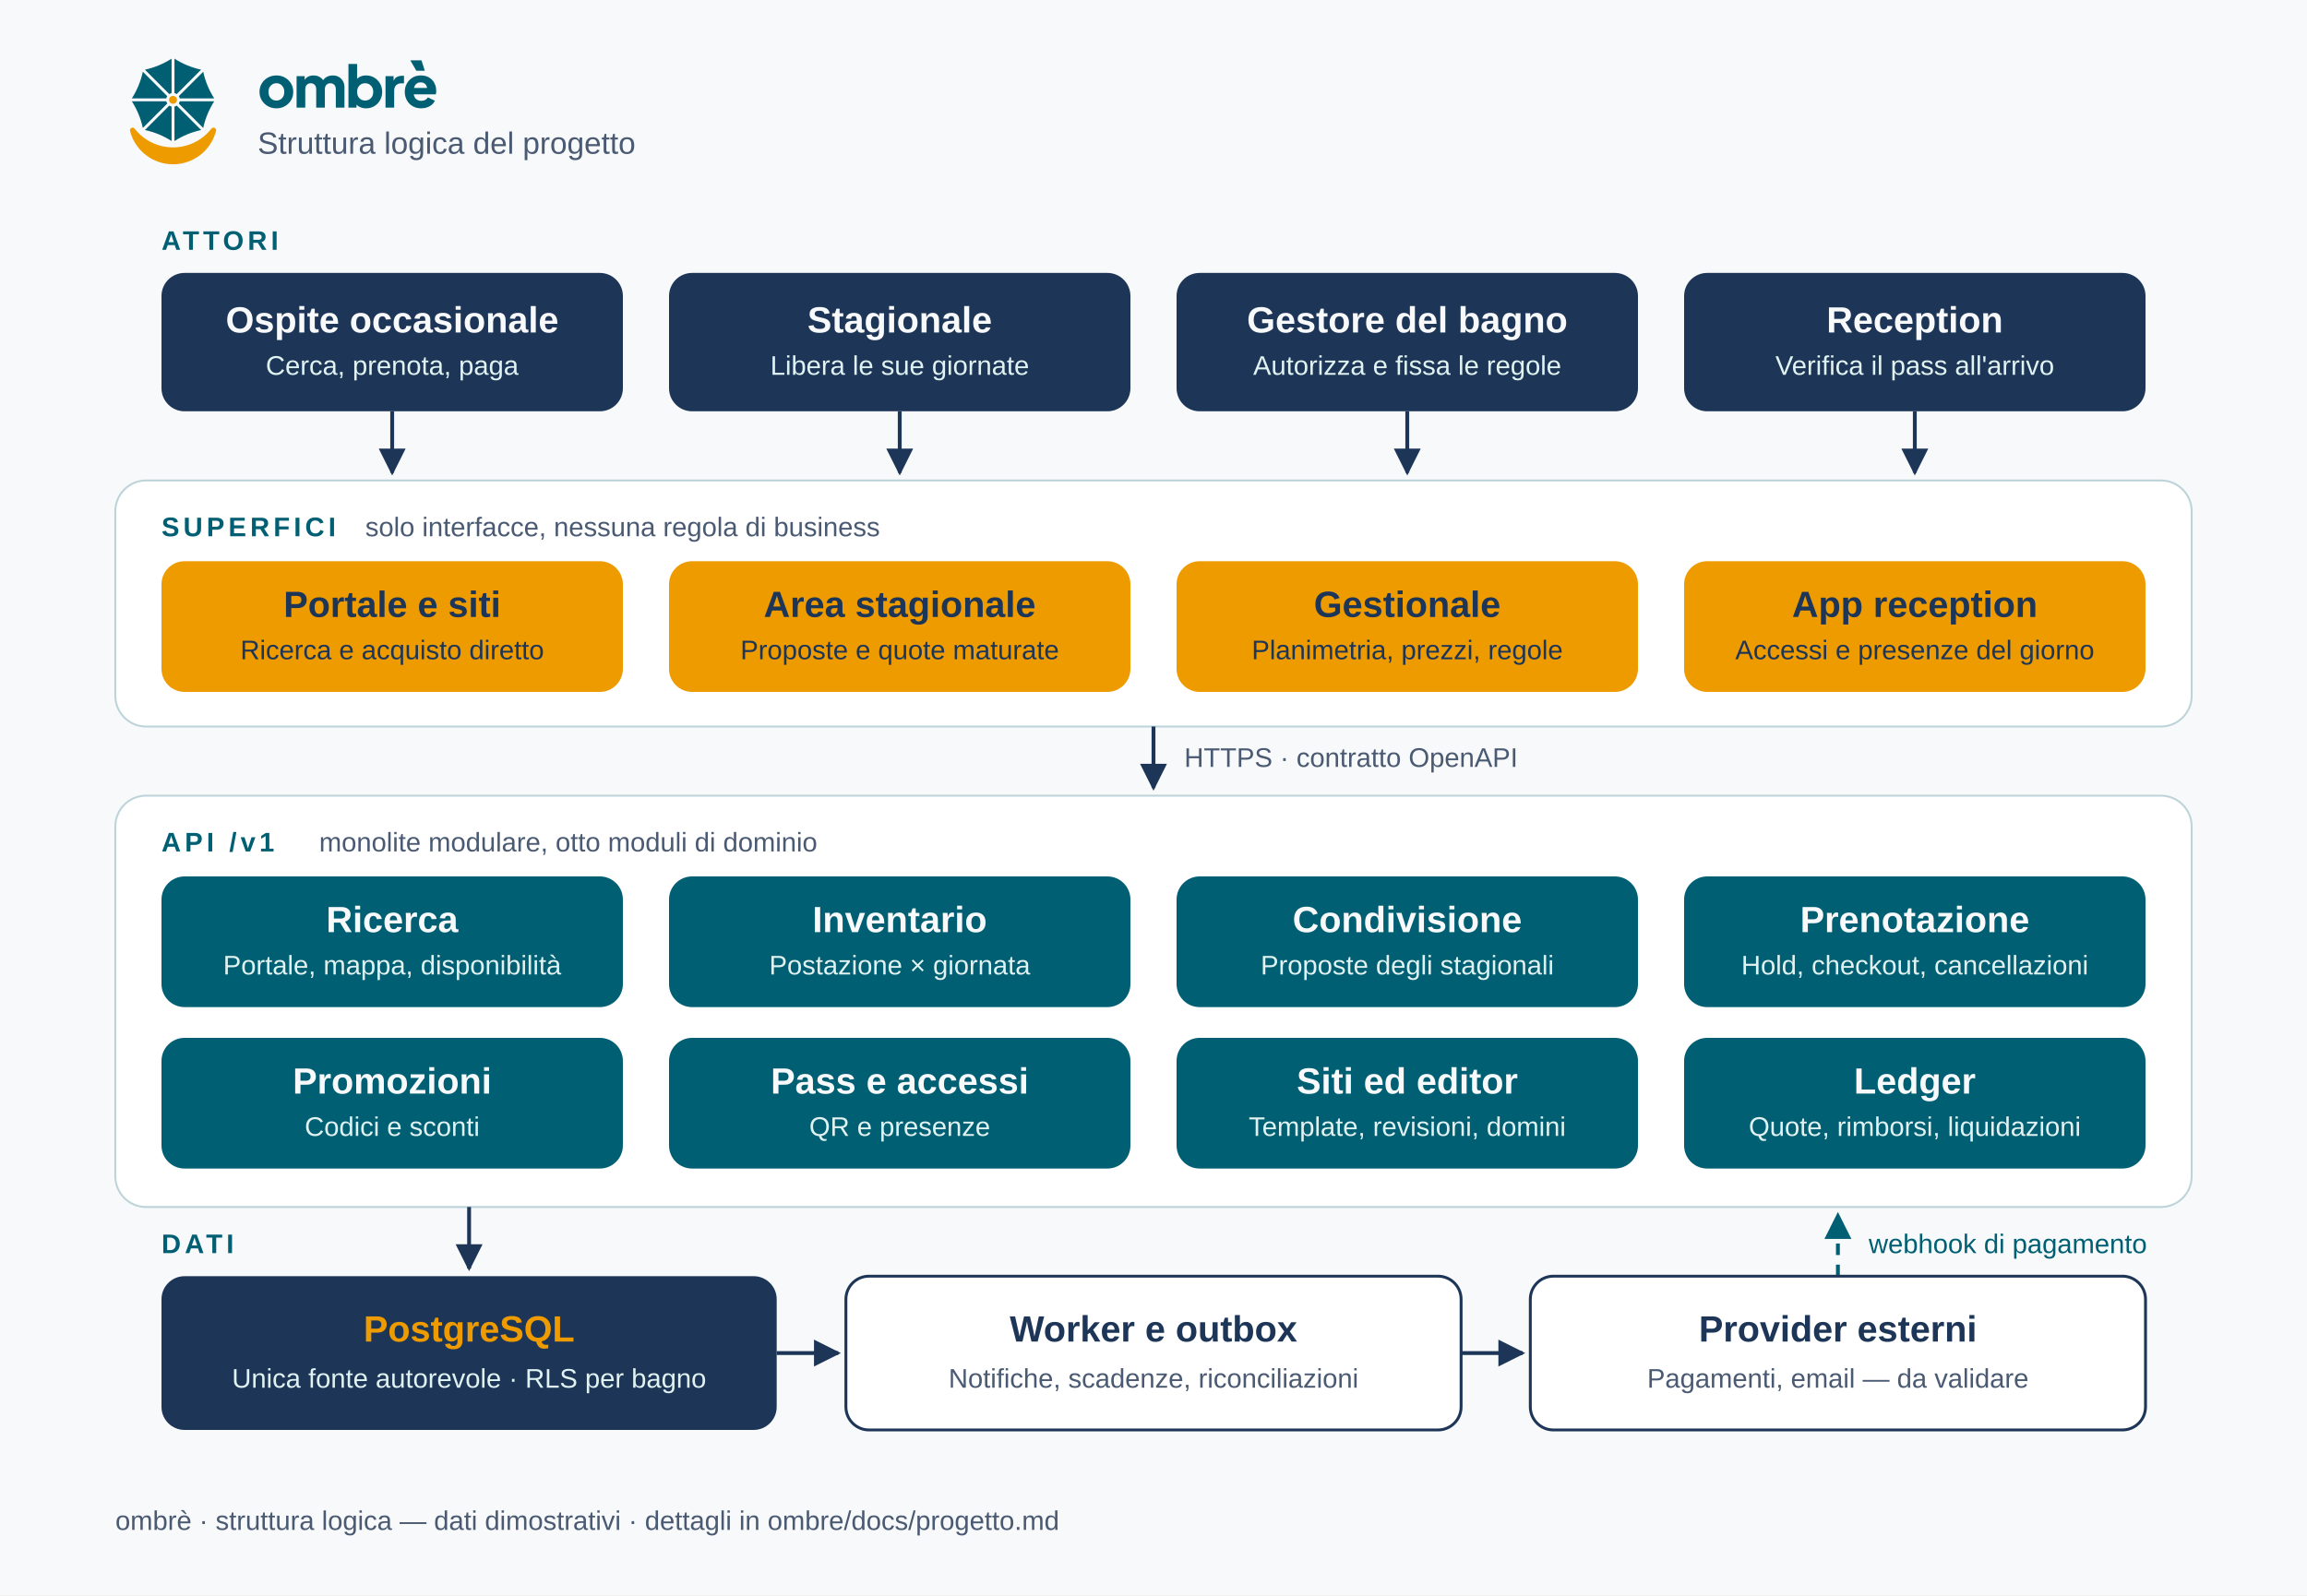
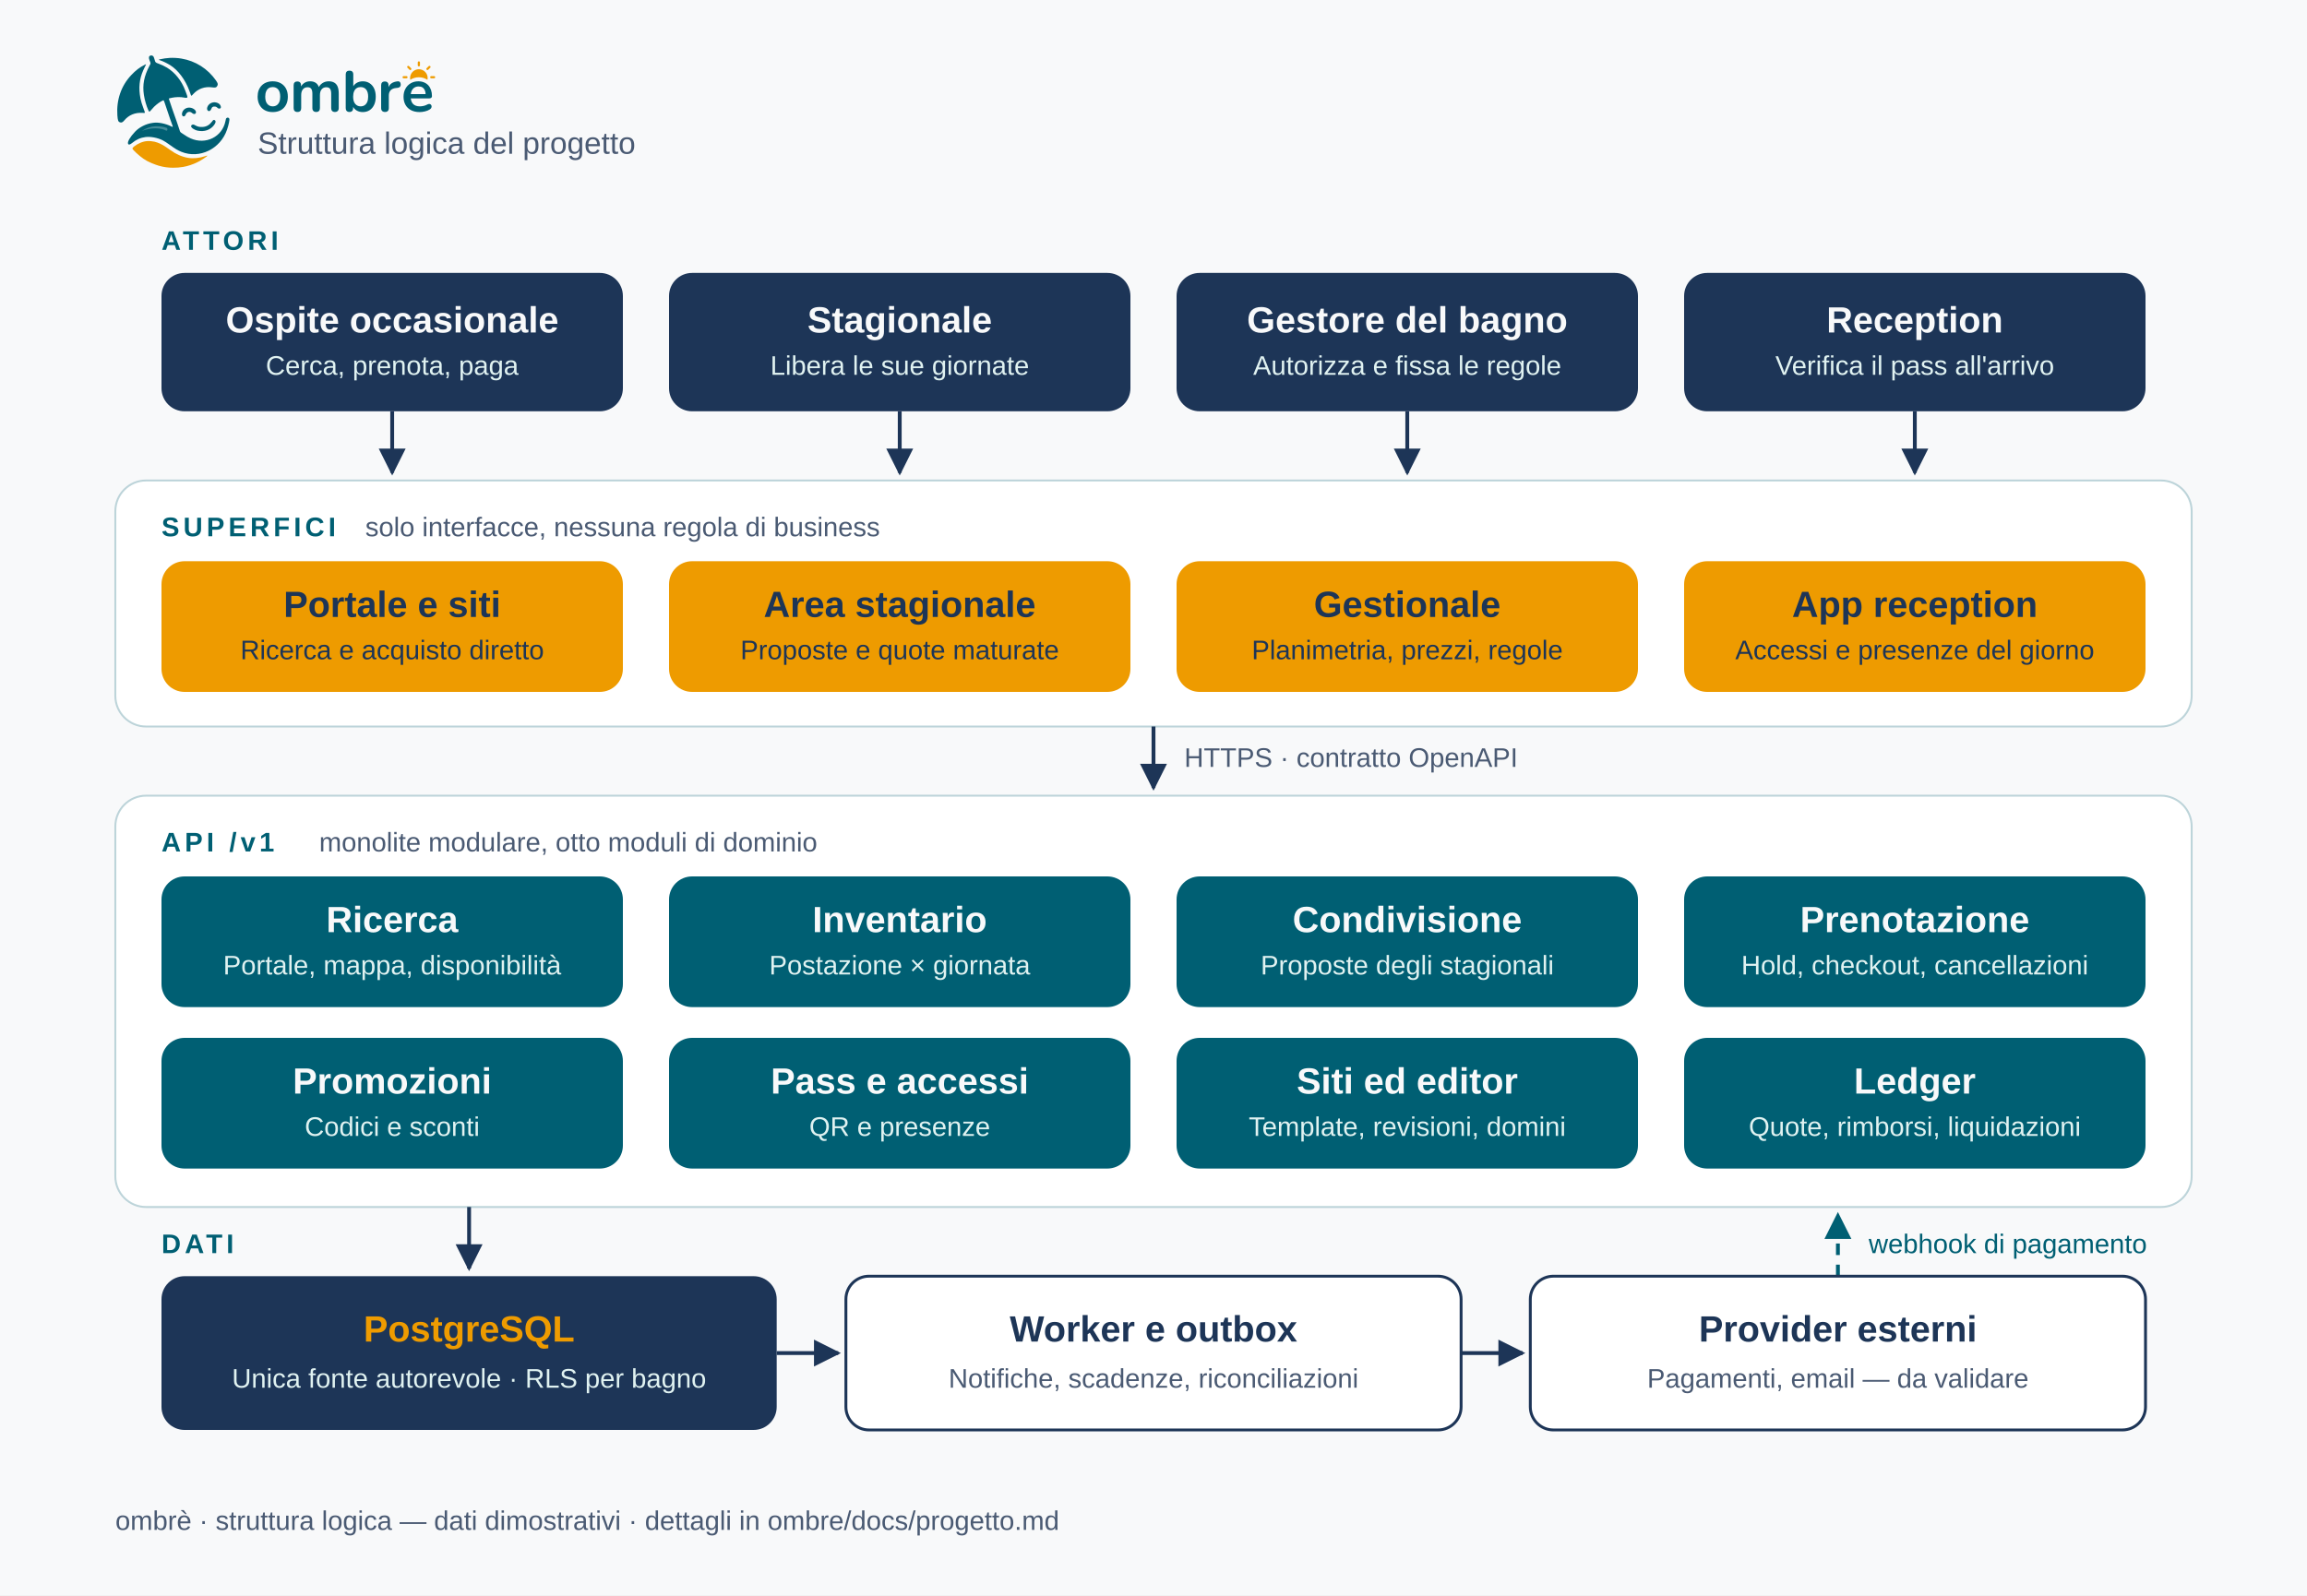
<svg xmlns="http://www.w3.org/2000/svg" viewBox="0 0 1200 830" width="1200" height="830" role="img" font-family="'Plus Jakarta Sans', 'Liberation Sans', Arial, Helvetica, sans-serif">
  <defs>
    <marker id="freccia" viewBox="0 0 10 10" refX="9" refY="5" markerWidth="7" markerHeight="7" orient="auto">
      <path d="M0 0L10 5L0 10z" fill="#1D3557" />
    </marker>
    <marker id="freccia-mare" viewBox="0 0 10 10" refX="9" refY="5" markerWidth="7" markerHeight="7" orient="auto">
      <path d="M0 0L10 5L0 10z" fill="#005F73" />
    </marker>
  </defs>
  <rect width="1200" height="830" fill="#F8F9FA" />
  <g transform="translate(60 28) scale(0.25)">
-     <path fill="#005f73" d="M134 98.8L205.7 98.8Q189.3 124.5 182.8 154.3L132 103.5A14.3 14.3 0 0 0 134 98.8zM127.7 107.8L178.5 158.6Q148.7 165.1 123 181.5L123 109.8A14.3 14.3 0 0 0 127.7 107.8zM117 109.8L117 181.5Q91.3 165.1 61.5 158.6L112.3 107.8A14.3 14.3 0 0 0 117 109.8zM108 103.5L57.2 154.3Q50.7 124.5 34.3 98.8L106 98.8A14.3 14.3 0 0 0 108 103.5zM106 92.8L34.3 92.8Q50.7 67.1 57.2 37.3L108 88.1A14.3 14.3 0 0 0 106 92.8zM112.3 83.8L61.5 33Q91.3 26.5 117 10.1L117 81.8A14.3 14.3 0 0 0 112.3 83.8zM123 81.8L123 10.1Q148.7 26.5 178.5 33L127.7 83.8A14.3 14.3 0 0 0 123 81.8zM132 88.1L182.8 37.3Q189.3 67.1 205.7 92.8L134 92.8A14.3 14.3 0 0 0 132 88.1z" />
-     <circle cx="120" cy="95.8" r="8.2" fill="#ee9b00" />
-     <path fill="#ee9b00" d="M30.5 160.5A92.4 92.4 0 0 0 209.5 160.5A5.5 5.5 0 0 0 199.8 155.8A101.2 101.2 0 0 1 40.2 155.8A5.5 5.5 0 0 0 30.5 160.5z" />
+     <path fill="#005f73" d="M73.6 3.5c-3.9 1-4.7 4.1-2.7 9.4 3 7.7 3 6.6.3 11.6-11.6 22.2-15 39.8-11.8 61.1 1.6 10.4 5.3 23.3 9.1 31.5 1.9 4.1 2.2 4.2 4.9 1.1 4.1-4.8 5.3-6.1 7.3-8.1 6-5.8 12.9-10.7 18.2-13 1.9-.9 1.5-1.8 6.5 13.1 8.7 26 10.3 30.6 12.7 37 2.1 5.7 2.1 5.7-2.4 3.5-11.6-5.6-26-8.5-36.1-7.2-.8.2-2 .3-2.7.4-12.9 1.7-26.9 8.7-35.8 18.1-10.2 10.7-16.3 21.1-14.7 25.1 1.1 2.7 3.9 2.2 8.3-1.4 8.5-7.1 17.4-11.1 28.1-12.5 10.6-1.3 25.6 1.5 36.1 7 3.9 2.1 7.7 4.5 14.5 9.4 11.7 8.5 16.4 11.2 24.1 14.4 37.8 15.2 81.2-6 94.9-46.2 3.5-10.4 5.6-20.5 4.7-22.8-.9-2.3-4-3-5.8-1.3-1.1 1-1.3 1.5-2.2 6.3-6.6 32.9-41.1 50-72.7 35.9-4.8-2.1-7.8-3.9-16.5-9.7-5.5-3.8-4.8-2.8-6.7-8.8-1.9-5.7-4-11.9-5.9-17.5-.9-2.4-2.8-7.8-4.3-12.2-1.5-4.3-3.6-10.3-4.7-13.3-3.7-10.6-7-20.4-7-20.9 0-.6 1.3-1.1 4.5-1.6 .5-.1 1.5-.3 2.1-.5 7.6-1.6 17.6-1.8 24.7-.4 5.2 1.1 7.4.7 7.4-1.2 0-.8-1.1-4.3-2.5-7.9-.6-1.5-1.5-3.9-2.1-5.5-7.4-20.1-21-37.2-37.7-47.5-5.2-3.2-12.5-6.6-18-8.5-5.8-2-6.4-2.5-7.6-6.8-.9-3.2-2-6.7-2.6-7.6-1.1-1.9-3.8-3.1-5.9-2.5zM113.1 8.5c-6.1.3-13.8 1.4-19.7 2.8-4 1-4 1 .2 2.4 6 2 13.8 5.8 20.6 10 16.4 10.2 31.6 30.6 39.9 53.5 3.3 9.3 3.4 9.6 3.9 9.8 .7.4 1.3-.1 3.9-3.1 10-11.2 24.3-16.3 39.3-14.1 6.8 1.1 9.4.3 11.1-3.5 1.5-3.1.9-5.2-3-10.9-17.2-24.5-42.5-40.6-71.9-45.5-7.2-1.3-17.1-1.8-24.3-1.4zM61.4 22.7c-10.3 5.1-19.2 11.8-28.5 21.8-20.8 22.1-30.9 51.5-28.7 83.4 .8 11.1 1.7 13.5 5.7 14.8 3 1 5.4-.2 8.7-4.1 9.3-11.3 22.5-16.7 38.1-15.7 5.9.4 5.7 1.1 2.3-8-3.8-10.1-5.5-15.9-6.8-22.2-4.1-21.7-2.3-40 5.8-58.3 1.7-3.8 3.8-8.1 4.8-10.1 1.6-3 1.5-3.1-1.4-1.6zM203.7 101c-5.8.9-10.5 4.7-12.3 9.8-2.8 8 5.1 12.1 8.1 4.1 1.1-2.9 1.5-3.5 3.5-4.6 1-.5 1-.5 3.1-.5 2.9 0 4 .4 6.4 2.6 1.6 1.5 2.9 1.9 5.1 1.4 3.5-.7 2.1-6.9-2.1-10-3-2.2-8-3.4-11.8-2.8zM151.8 112c-7.3 1-12.6 6.2-13.2 13-.4 5.8 5.4 7.3 7.5 2 2.6-6.5 8.8-8.2 13.7-3.7 3.4 3.1 7.7 2.3 8-1.4 .4-5.4-8.4-10.8-16-9.9zM204 137.8c-.6.3-1.4 1.2-2.9 3.3-5.4 7.1-11.6 10.7-19.5 11.1-6.2.4-10.1-.4-15.1-3.2-3.4-1.8-3.3-1.8-4.6-1.8-2.2 0-4.2 1.4-4.3 3.3-.3 3.2 6.8 8.1 14 9.5 13.5 2.7 26-1.5 33.5-11.4 3.2-4.3 4.1-7 3-9.2-.7-1.4-2.7-2.2-4.1-1.6z" />
+     <path fill="#ee9b00" d="M66.5 181.6c-9.2.6-19.2 4.7-28 11.6-1.4 1.2-2.9 3.1-2.9 4 0 2.3 14.5 15.6 23.2 21.4 6.4 4.2 8.4 5.2 16.5 8.8 4.4 1.9 13.2 5.1 15.4 5.6 .3 0 1.3.3 2.1.5 7.2 2.2 17.9 3.6 27.2 3.6 7.8 0 13.8-.5 21.1-1.7 3.6-.5 11.3-2.5 15.2-3.9 4.6-1.5 10.2-3.8 12.1-4.8 .7-.4 1.6-.8 2.1-1 5.4-2.2 21.9-13 21-13.8-.2-.2-2 .2-4.9 1.2-11.8 4-24.8 5.2-35.5 3.4-12.6-2.2-24.9-7.6-36.6-16.1-1.8-1.3-3.4-2.4-9-6.3-8.5-5.8-15.6-9.1-24-11.2-4.2-1-10.8-1.6-15-1.3z" />
+     <path fill="#e0f2f1" fill-opacity=".3" d="M55.2 160.4c9.2-5.9 18.5-9.3 28.1-9.6 9.7-.3 18 1.1 23.2 3.2 2.7 1.1 2.5 5.6-.2 6.1-5.3-3-13.3-5-23-5-9.6 0-18.9 2-28.1 5.3z" />
  </g>
-   <path fill="#005F73" transform="translate(85.07 26.38) scale(0.17857)" d="M328.8 167.9Q315.2 167.9 304 161.7Q292.8 155.4 286.2 144.6Q279.5 133.8 279.5 120Q279.5 106.1 286.2 95.3Q292.8 84.6 304 78.3Q315.2 72.1 328.8 72.1Q342.4 72.1 353.5 78.3Q364.6 84.6 371.2 95.3Q377.8 106.1 377.8 120Q377.8 133.8 371.2 144.6Q364.6 155.4 353.5 161.7Q342.4 167.9 328.8 167.9zM328.8 145.2Q335.7 145.2 340.8 142Q345.9 138.8 348.8 133.1Q351.8 127.4 351.8 120Q351.8 112.6 348.8 107Q345.9 101.4 340.8 98.1Q335.7 94.8 328.8 94.8Q321.9 94.8 316.7 98.1Q311.5 101.4 308.5 107Q305.6 112.6 305.6 120Q305.6 127.4 308.5 133.1Q311.5 138.8 316.7 142Q321.9 145.2 328.8 145.2zM387.6 165.9V74.1H411.1V96.5L408.6 92.8Q410.6 82.2 418.3 77.2Q426 72.1 436.8 72.1Q448.2 72.1 456.9 77.9Q465.5 83.7 467.7 93.5L460.5 94.1Q465 82.9 473.4 77.5Q481.8 72.1 493.1 72.1Q503 72.1 510.6 76.5Q518.3 80.9 522.6 88.7Q527 96.5 527 106.9V165.9H501.8V112.3Q501.8 106.9 499.9 103Q497.9 99.2 494.4 97Q490.9 94.8 485.8 94.8Q481 94.8 477.4 97Q473.8 99.2 471.8 103Q469.9 106.9 469.9 112.3V165.9H444.7V112.3Q444.7 106.9 442.8 103Q440.8 99.2 437.3 97Q433.8 94.8 428.7 94.8Q423.9 94.8 420.2 97Q416.6 99.2 414.7 103Q412.8 106.9 412.8 112.3V165.9zM590 167.9Q580.6 167.9 572.6 164.4Q564.6 161 559.8 154.3L562.1 149.1V165.9H538.6V38.7H563.8V91.6L559.9 86.6Q564.5 79.7 572.3 75.9Q580.1 72.1 590.2 72.1Q603.3 72.1 613.9 78.5Q624.4 84.9 630.7 95.7Q636.9 106.6 636.9 120Q636.9 133.3 630.7 144.2Q624.6 155.1 614 161.5Q603.4 167.9 590 167.9zM587 145.2Q594 145.2 599.4 142Q604.8 138.8 607.8 133.1Q610.8 127.4 610.8 120Q610.8 112.6 607.8 107Q604.8 101.4 599.4 98.1Q594 94.8 587 94.8Q580.3 94.8 575 98Q569.7 101.2 566.7 106.9Q563.8 112.6 563.8 120Q563.8 127.4 566.7 133.1Q569.7 138.8 575 142Q580.3 145.2 587 145.2zM646.6 165.9V74.1H670.1V96.1L668.5 93Q671.5 81.4 678.5 77.2Q685.4 73.1 695 73.1H700.4V95H692.5Q683.2 95 677.5 100.6Q671.8 106.2 671.8 116.5V165.9zM750.6 167.9Q736 167.9 725.2 161.4Q714.5 154.9 708.6 144Q702.7 133.1 702.7 119.8Q702.7 106.1 708.9 95.3Q715 84.6 725.4 78.3Q735.8 72.1 748.9 72.1Q759.9 72.1 768.3 75.6Q776.7 79 782.5 85.2Q788.2 91.4 791.3 99.6Q794.3 107.7 794.3 117.3Q794.3 120 794 122.6Q793.8 125.2 793.1 127.1H724.4V108.6H778.8L766.9 117.3Q768.6 110.1 766.7 104.5Q764.9 98.8 760.3 95.6Q755.7 92.3 748.9 92.3Q742.4 92.3 737.7 95.5Q733 98.7 730.6 104.9Q728.3 111.1 728.8 120Q728.1 127.7 730.6 133.6Q733.1 139.5 738.4 142.8Q743.6 146 751 146Q757.7 146 762.5 143.4Q767.2 140.7 769.9 136L790.1 145.5Q787.4 152.3 781.6 157.3Q775.8 162.3 767.9 165.1Q760 167.9 750.6 167.9zM736.3 58.3 718.9 28.1H751.3L761 58.3z" />
+   <g transform="translate(85.33 27.87) scale(0.17627)">
+     <path fill="#005f73" d="M320.7 172.7Q307.2 172.7 297.2 167.2Q287.2 161.7 281.7 151.4Q276.1 141.1 276.1 127.2Q276.1 116.7 279.2 108.4Q282.4 100.1 288.2 94.2Q294.1 88.2 302.3 85.1Q310.5 81.9 320.7 81.9Q334.3 81.9 344.2 87.5Q354.2 93 359.8 103.2Q365.3 113.3 365.3 127.2Q365.3 137.8 362.2 146.1Q359 154.5 353.2 160.5Q347.3 166.5 339.1 169.6Q330.9 172.7 320.7 172.7zM320.7 155.8Q327.3 155.8 332.3 152.6Q337.3 149.3 340.1 143Q342.8 136.7 342.8 127.2Q342.8 113 336.8 105.9Q330.7 98.9 320.7 98.9Q314.1 98.9 309.1 102Q304.1 105.1 301.4 111.5Q298.6 117.8 298.6 127.2Q298.6 141.3 304.7 148.5Q310.7 155.8 320.7 155.8zM393.5 172.4Q388.1 172.4 385.3 169.4Q382.4 166.5 382.4 160.9L382.4 93.5Q382.4 88 385.3 85.2Q388.1 82.3 393.3 82.3Q398.5 82.3 401.3 85.2Q404.2 88 404.2 93.5L404.2 106.6L402.2 101.2Q405.8 92.3 413.3 87.1Q420.8 81.9 431.1 81.9Q441.6 81.9 448.4 86.9Q455.2 91.9 457.9 102.3L455.4 102.3Q458.9 92.8 467.1 87.4Q475.3 81.9 486 81.9Q496 81.9 502.5 85.9Q509.1 89.8 512.3 97.7Q515.5 105.7 515.5 117.8L515.5 160.9Q515.5 166.5 512.5 169.4Q509.6 172.4 504.2 172.4Q498.9 172.4 496 169.4Q493.2 166.5 493.2 160.9L493.2 118.7Q493.2 108.7 489.9 104.1Q486.6 99.4 478.7 99.4Q470 99.4 465 105.6Q460 111.7 460 122.6L460 160.9Q460 166.5 457.2 169.4Q454.3 172.4 449 172.4Q443.6 172.4 440.7 169.4Q437.7 166.5 437.7 160.9L437.7 118.7Q437.7 108.7 434.4 104.1Q431.1 99.4 423.5 99.4Q414.7 99.4 409.7 105.6Q404.7 111.7 404.7 122.6L404.7 160.9Q404.7 172.4 393.5 172.4zM586.4 172.7Q575.3 172.7 567 167.2Q558.7 161.7 556.1 152.4L558 147.9L558 160.9Q558 166.5 555.2 169.4Q552.3 172.4 547.2 172.4Q541.8 172.4 539 169.4Q536.1 166.5 536.1 160.9L536.1 61.6Q536.1 56.1 539 53.2Q541.8 50.4 547.2 50.4Q552.5 50.4 555.5 53.2Q558.4 56.1 558.4 61.6L558.4 101.4L556.3 101.4Q559.1 92.6 567.3 87.3Q575.5 81.9 586.4 81.9Q598 81.9 606.5 87.5Q615.1 93 619.9 103.1Q624.7 113.1 624.7 127.2Q624.7 141.1 619.9 151.4Q615.1 161.7 606.5 167.2Q597.8 172.7 586.4 172.7zM580.1 155.8Q586.7 155.8 591.7 152.6Q596.7 149.3 599.5 143Q602.3 136.7 602.3 127.2Q602.3 113 596.2 105.9Q590.1 98.9 580.1 98.9Q573.6 98.9 568.6 102Q563.6 105.1 560.8 111.5Q558 117.8 558 127.2Q558 141.3 564.1 148.5Q570.2 155.8 580.1 155.8zM652 172.4Q646.5 172.4 643.6 169.4Q640.6 166.5 640.6 160.9L640.6 93.5Q640.6 88 643.5 85.2Q646.3 82.3 651.5 82.3Q656.7 82.3 659.5 85.2Q662.4 88 662.4 93.5L662.4 104.8L660.6 104.8Q663.1 94.1 670.4 88.5Q677.7 83 689.8 81.9Q693.6 81.6 695.8 83.8Q698.1 86 698.4 90.7Q698.8 95.1 696.4 97.9Q693.9 100.7 689.1 101.2L685.2 101.6Q674.3 102.6 668.8 108.2Q663.3 113.9 663.3 124L663.3 160.9Q663.3 166.5 660.4 169.4Q657.6 172.4 652 172.4zM754.5 172.7Q739.7 172.7 729 167.2Q718.3 161.7 712.5 151.5Q706.7 141.3 706.7 127.4Q706.7 113.9 712.4 103.7Q718 93.5 727.9 87.7Q737.8 81.9 750.4 81.9Q759.7 81.9 767.1 85Q774.5 88 779.8 93.7Q785 99.4 787.8 107.5Q790.6 115.6 790.6 125.8Q790.6 129 788.3 130.7Q786.1 132.4 782 132.4L724.8 132.4L724.8 119.6L774.9 119.6L772 122.2Q772 114 769.6 108.5Q767.2 103 762.6 100Q758.1 97.1 751.3 97.1Q743.8 97.1 738.6 100.6Q733.3 104.1 730.5 110.4Q727.8 116.7 727.8 125.5L727.8 126.7Q727.8 141.3 734.6 148.5Q741.5 155.8 754.9 155.8Q759.5 155.8 765.3 154.6Q771.1 153.5 776.3 150.6Q780 148.5 782.9 148.7Q785.7 149 787.4 150.8Q789.1 152.6 789.5 155.1Q789.8 157.7 788.5 160.4Q787.2 163.1 784 165Q777.7 169 769.6 170.8Q761.5 172.7 754.5 172.7z" />
+     <path fill="#ee9b00" d="M726.6 77.5A25.9 25.9 0 1 1 777.3 77.5A46.3 46.3 0 0 0 726.6 77.5zM755.2 34.6L755.2 26.2A3.2 3.2 0 0 0 748.7 26.2L748.7 34.6A3.2 3.2 0 0 0 755.2 34.6zM728.9 43.1L722.9 37.2A3.2 3.2 0 0 0 718.4 41.8L724.3 47.7A3.2 3.2 0 0 0 728.9 43.1zM779.6 47.7L785.5 41.8A3.2 3.2 0 0 0 781 37.2L775 43.1A3.2 3.2 0 0 0 779.6 47.7zM715.4 66.6L707 66.6A3.2 3.2 0 0 0 707 73L715.4 73A3.2 3.2 0 0 0 715.4 66.6zM788.5 73L796.9 73A3.2 3.2 0 0 0 796.9 66.6L788.5 66.6A3.2 3.2 0 0 0 788.5 73z" />
+   </g>
  <text x="134" y="80" font-size="16" fill="#4A5A73">Struttura logica del progetto</text>
  <text x="84" y="130" font-size="14" font-weight="700" fill="#005F73" letter-spacing="2">ATTORI</text>
  <g font-size="19" font-weight="700" fill="#F8F9FA" text-anchor="middle">
    <rect x="84" y="142" width="240" height="72" rx="12" fill="#1D3557" />
    <text x="204" y="173">Ospite occasionale</text>
    <rect x="348" y="142" width="240" height="72" rx="12" fill="#1D3557" />
    <text x="468" y="173">Stagionale</text>
    <rect x="612" y="142" width="240" height="72" rx="12" fill="#1D3557" />
    <text x="732" y="173">Gestore del bagno</text>
    <rect x="876" y="142" width="240" height="72" rx="12" fill="#1D3557" />
    <text x="996" y="173">Reception</text>
  </g>
  <g font-size="14" fill="#E0F2F1" text-anchor="middle">
    <text x="204" y="195">Cerca, prenota, paga</text>
    <text x="468" y="195">Libera le sue giornate</text>
    <text x="732" y="195">Autorizza e fissa le regole</text>
    <text x="996" y="195">Verifica il pass all'arrivo</text>
  </g>
  <g stroke="#1D3557" stroke-width="2" marker-end="url(#freccia)">
    <line x1="204" y1="214" x2="204" y2="246" />
    <line x1="468" y1="214" x2="468" y2="246" />
    <line x1="732" y1="214" x2="732" y2="246" />
    <line x1="996" y1="214" x2="996" y2="246" />
  </g>
  <rect x="60" y="250" width="1080" height="128" rx="16" fill="#FFFFFF" stroke="#005F73" stroke-opacity=".25" />
  <text x="84" y="279" font-size="14" font-weight="700" fill="#005F73" letter-spacing="2">SUPERFICI</text>
  <text x="190" y="279" font-size="14" fill="#4A5A73">solo interfacce, nessuna regola di business</text>
  <g font-size="19" font-weight="700" fill="#1D3557" text-anchor="middle">
    <rect x="84" y="292" width="240" height="68" rx="12" fill="#EE9B00" />
    <text x="204" y="321">Portale e siti</text>
    <rect x="348" y="292" width="240" height="68" rx="12" fill="#EE9B00" />
    <text x="468" y="321">Area stagionale</text>
    <rect x="612" y="292" width="240" height="68" rx="12" fill="#EE9B00" />
    <text x="732" y="321">Gestionale</text>
    <rect x="876" y="292" width="240" height="68" rx="12" fill="#EE9B00" />
    <text x="996" y="321">App reception</text>
  </g>
  <g font-size="14" fill="#1D3557" text-anchor="middle">
    <text x="204" y="343">Ricerca e acquisto diretto</text>
    <text x="468" y="343">Proposte e quote maturate</text>
    <text x="732" y="343">Planimetria, prezzi, regole</text>
    <text x="996" y="343">Accessi e presenze del giorno</text>
  </g>
  <line x1="600" y1="378" x2="600" y2="410" stroke="#1D3557" stroke-width="2" marker-end="url(#freccia)" />
  <text x="616" y="399" font-size="14" fill="#4A5A73">HTTPS · contratto OpenAPI</text>
  <rect x="60" y="414" width="1080" height="214" rx="16" fill="#FFFFFF" stroke="#005F73" stroke-opacity=".25" />
  <text x="84" y="443" font-size="14" font-weight="700" fill="#005F73" letter-spacing="2">API /v1</text>
  <text x="166" y="443" font-size="14" fill="#4A5A73">monolite modulare, otto moduli di dominio</text>
  <g font-size="19" font-weight="700" fill="#F8F9FA" text-anchor="middle">
    <rect x="84" y="456" width="240" height="68" rx="12" fill="#005F73" />
    <text x="204" y="485">Ricerca</text>
    <rect x="348" y="456" width="240" height="68" rx="12" fill="#005F73" />
    <text x="468" y="485">Inventario</text>
    <rect x="612" y="456" width="240" height="68" rx="12" fill="#005F73" />
    <text x="732" y="485">Condivisione</text>
    <rect x="876" y="456" width="240" height="68" rx="12" fill="#005F73" />
    <text x="996" y="485">Prenotazione</text>
    <rect x="84" y="540" width="240" height="68" rx="12" fill="#005F73" />
    <text x="204" y="569">Promozioni</text>
    <rect x="348" y="540" width="240" height="68" rx="12" fill="#005F73" />
    <text x="468" y="569">Pass e accessi</text>
    <rect x="612" y="540" width="240" height="68" rx="12" fill="#005F73" />
    <text x="732" y="569">Siti ed editor</text>
    <rect x="876" y="540" width="240" height="68" rx="12" fill="#005F73" />
    <text x="996" y="569">Ledger</text>
  </g>
  <g font-size="14" fill="#E0F2F1" text-anchor="middle">
    <text x="204" y="507">Portale, mappa, disponibilità</text>
    <text x="468" y="507">Postazione × giornata</text>
    <text x="732" y="507">Proposte degli stagionali</text>
    <text x="996" y="507">Hold, checkout, cancellazioni</text>
    <text x="204" y="591">Codici e sconti</text>
    <text x="468" y="591">QR e presenze</text>
    <text x="732" y="591">Template, revisioni, domini</text>
    <text x="996" y="591">Quote, rimborsi, liquidazioni</text>
  </g>
  <line x1="244" y1="628" x2="244" y2="660" stroke="#1D3557" stroke-width="2" marker-end="url(#freccia)" />
  <line x1="956" y1="664" x2="956" y2="632" stroke="#005F73" stroke-width="2" stroke-dasharray="6 5" marker-end="url(#freccia-mare)" />
  <text x="972" y="652" font-size="14" fill="#005F73">webhook di pagamento</text>
  <text x="84" y="652" font-size="14" font-weight="700" fill="#005F73" letter-spacing="2">DATI</text>
  <rect x="84" y="664" width="320" height="80" rx="12" fill="#1D3557" />
  <text x="244" y="698" font-size="19" font-weight="700" fill="#EE9B00" text-anchor="middle">PostgreSQL</text>
  <text x="244" y="722" font-size="14" fill="#E0F2F1" text-anchor="middle">Unica fonte autorevole · RLS per bagno</text>
  <line x1="404" y1="704" x2="436" y2="704" stroke="#1D3557" stroke-width="2" marker-end="url(#freccia)" />
  <rect x="440" y="664" width="320" height="80" rx="12" fill="#FFFFFF" stroke="#1D3557" stroke-width="1.5" />
  <text x="600" y="698" font-size="19" font-weight="700" fill="#1D3557" text-anchor="middle">Worker e outbox</text>
  <text x="600" y="722" font-size="14" fill="#4A5A73" text-anchor="middle">Notifiche, scadenze, riconciliazioni</text>
  <line x1="760" y1="704" x2="792" y2="704" stroke="#1D3557" stroke-width="2" marker-end="url(#freccia)" />
  <rect x="796" y="664" width="320" height="80" rx="12" fill="#FFFFFF" stroke="#1D3557" stroke-width="1.5" />
  <text x="956" y="698" font-size="19" font-weight="700" fill="#1D3557" text-anchor="middle">Provider esterni</text>
  <text x="956" y="722" font-size="14" fill="#4A5A73" text-anchor="middle">Pagamenti, email — da validare</text>
  <text x="60" y="796" font-size="14" fill="#4A5A73">ombrè · struttura logica — dati dimostrativi · dettagli in ombre/docs/progetto.md</text>
</svg>
